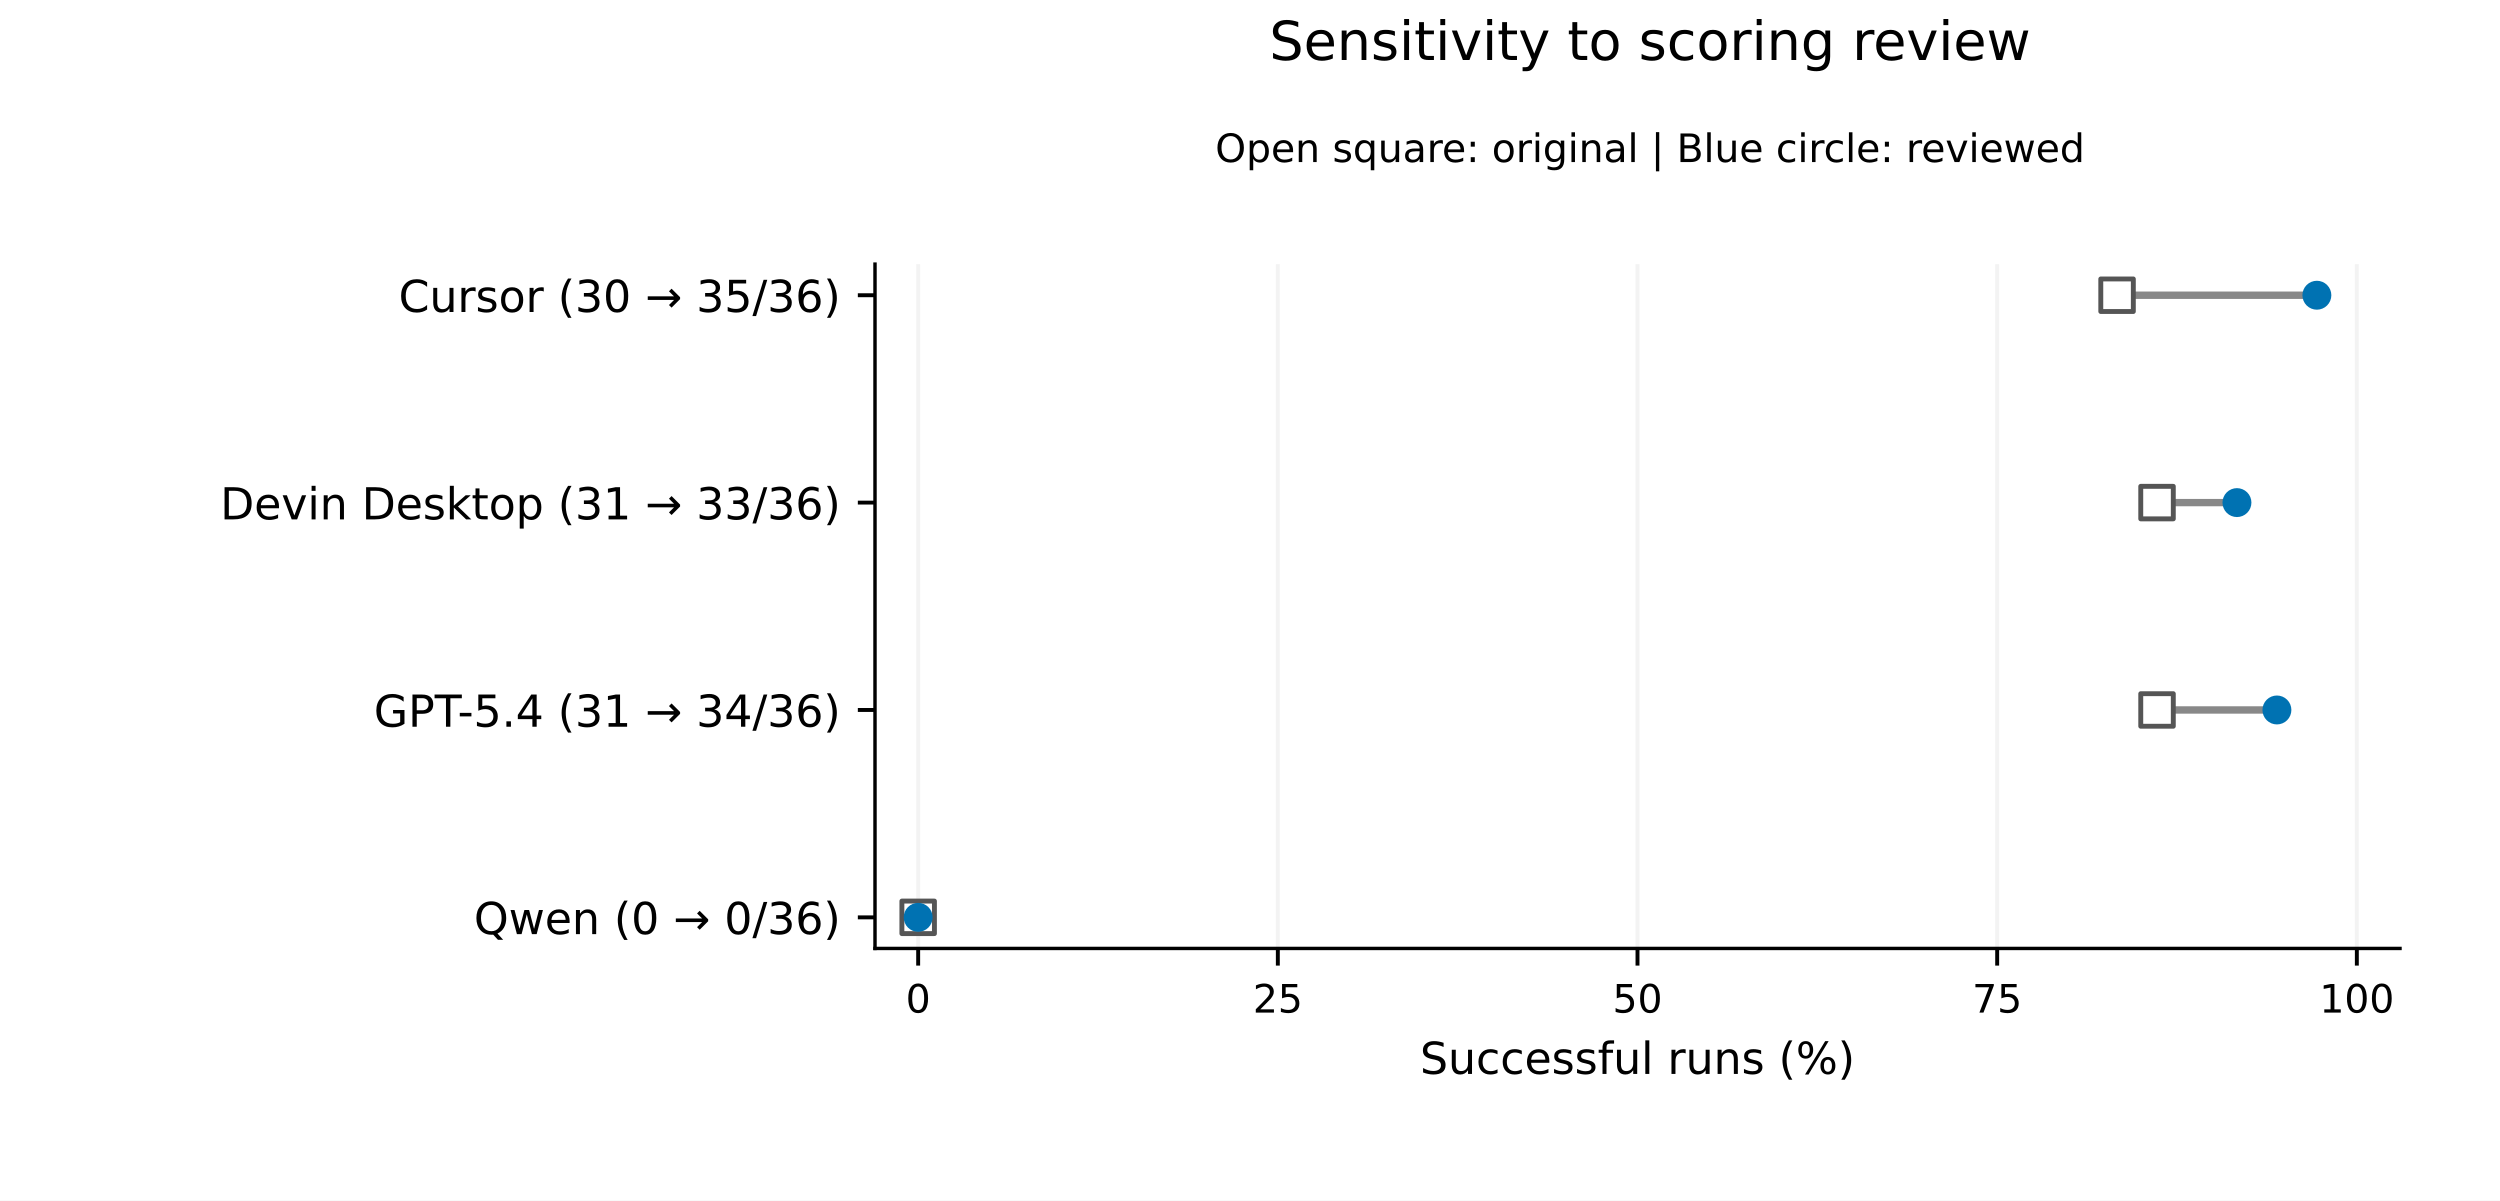
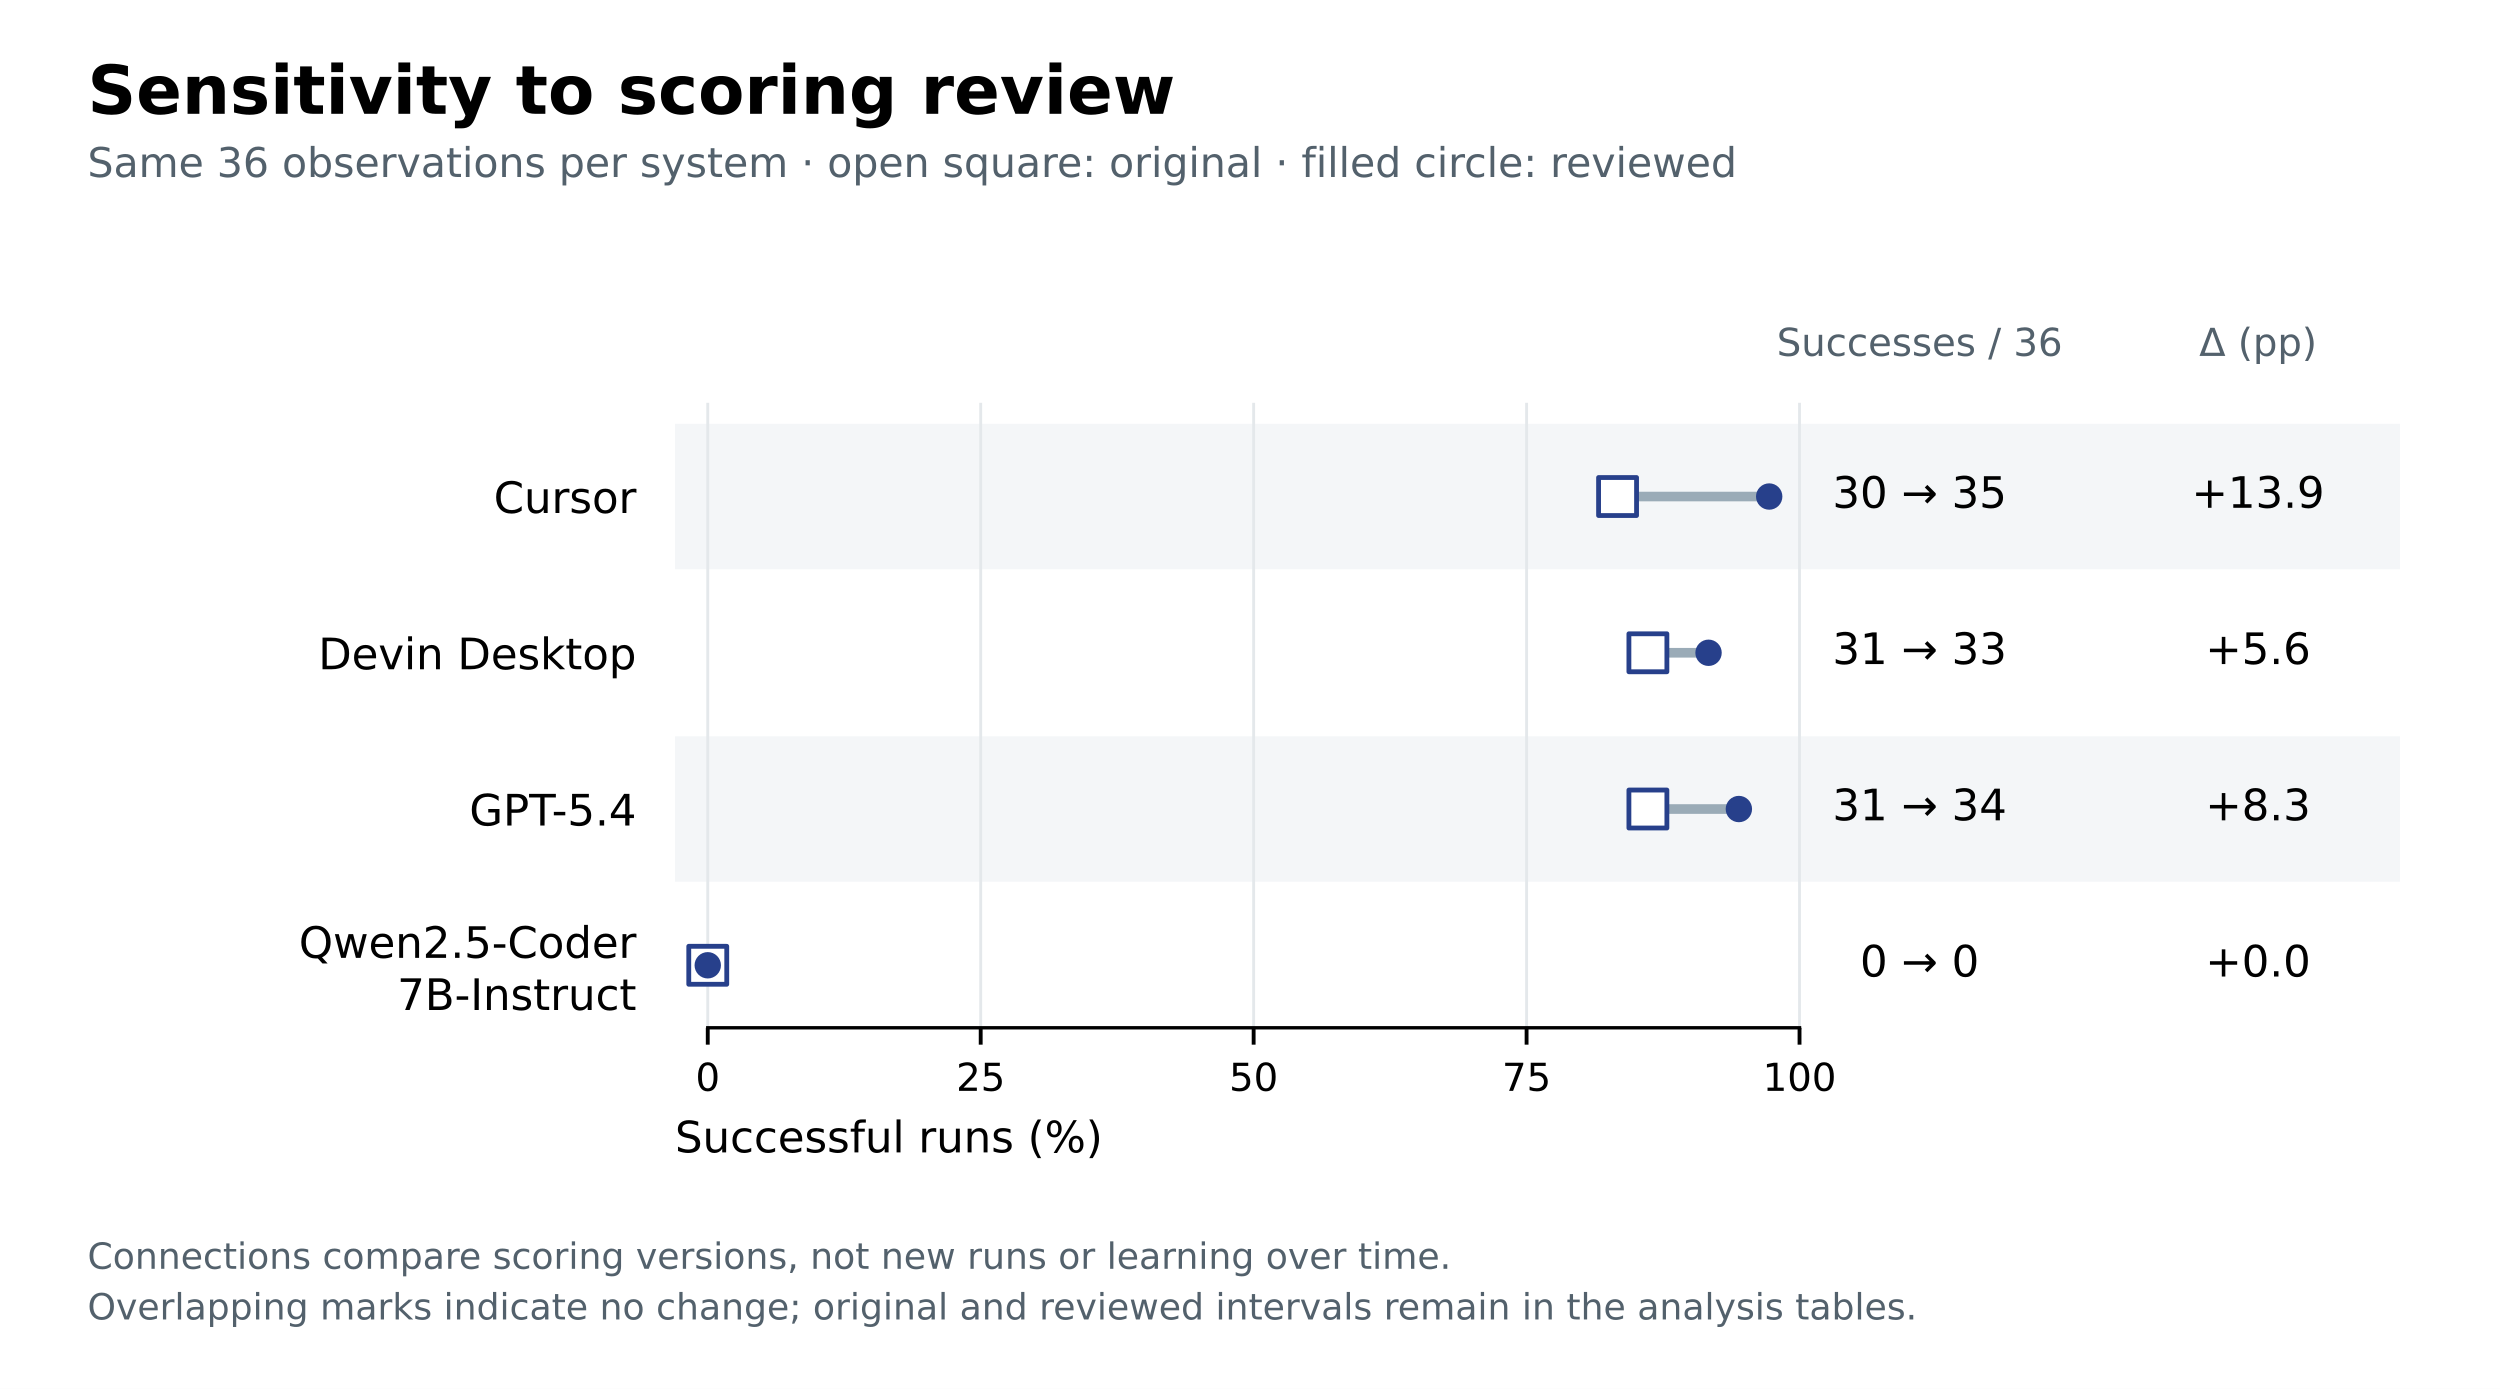
- <svg xmlns="http://www.w3.org/2000/svg" xmlns:xlink="http://www.w3.org/1999/xlink" width="509.76pt" height="244.8pt" viewBox="0 0 509.76 244.8" version="1.1">
+ <svg xmlns="http://www.w3.org/2000/svg" xmlns:xlink="http://www.w3.org/1999/xlink" width="518.4pt" height="288pt" viewBox="0 0 518.4 288" version="1.1">
  <defs>
    <style type="text/css">*{stroke-linejoin: round; stroke-linecap: butt}</style>
  </defs>
  <g id="figure_1">
    <g id="patch_1">
-       <path d="M 0 244.8  L 509.76 244.8  L 509.76 0  L 0 0  z " style="fill: #ffffff" />
+       <path d="M 0 288  L 518.4 288  L 518.4 0  L 0 0  z " style="fill: #ffffff" />
    </g>
    <g id="axes_1">
      <g id="patch_2">
-         <path d="M 178.416 193.392  L 489.37 193.392  L 489.37 53.856  L 178.416 53.856  z " style="fill: #ffffff" />
+         <path d="M 139.968 213.12  L 497.664 213.12  L 497.664 83.52  L 139.968 83.52  z " style="fill: #ffffff" />
+       </g>
+       <g id="patch_3">
+         <path d="M 139.968 88.38  L 497.664 88.38  L 497.664 117.54  L 139.968 117.54  z " clip-path="url(#p18cad2f90a)" style="fill: #f4f6f8; stroke: #f4f6f8; stroke-linejoin: miter" />
+       </g>
+       <g id="patch_4">
+         <path d="M 139.968 153.18  L 497.664 153.18  L 497.664 182.34  L 139.968 182.34  z " clip-path="url(#p18cad2f90a)" style="fill: #f4f6f8; stroke: #f4f6f8; stroke-linejoin: miter" />
      </g>
      <g id="matplotlib.axis_1">
        <g id="xtick_1">
          <g id="line2d_1">
-             <path d="M 187.217 193.392  L 187.217 53.856  " clip-path="url(#pf31709b1d7)" style="fill: none; stroke: #b0b0b0; stroke-opacity: 0.15; stroke-width: 0.8; stroke-linecap: square" />
+             <path d="M 146.76 213.12  L 146.76 83.52  " clip-path="url(#p18cad2f90a)" style="fill: none; stroke: #e4e8eb; stroke-width: 0.6; stroke-linecap: square" />
          </g>
          <g id="line2d_2">
            <defs>
-               <path id="m1de36586a3" d="M 0 0  L 0 3.5  " style="stroke: #000000; stroke-width: 0.8" />
+               <path id="m89b7ed904e" d="M 0 0  L 0 3.5  " style="stroke: #000000; stroke-width: 0.8" />
            </defs>
            <g>
-               <use xlink:href="#m1de36586a3" x="187.217" y="193.392" style="stroke: #000000; stroke-width: 0.8" />
+               <use xlink:href="#m89b7ed904e" x="146.76" y="213.12" style="stroke: #000000; stroke-width: 0.8" />
            </g>
          </g>
          <g id="text_1">
-             <text style="font-size: 8px; font-family: 'DejaVu Sans', sans-serif; text-anchor: middle" x="187.217" y="206.471" transform="rotate(-0 187.2166 206.4708)">0</text>
+             <text style="font-size: 8px; font-family: 'DejaVu Sans'; text-anchor: middle" x="146.76" y="226.198" transform="rotate(-0 146.7597 226.1981)">0</text>
          </g>
        </g>
        <g id="xtick_2">
          <g id="line2d_3">
-             <path d="M 260.555 193.392  L 260.555 53.856  " clip-path="url(#pf31709b1d7)" style="fill: none; stroke: #b0b0b0; stroke-opacity: 0.15; stroke-width: 0.8; stroke-linecap: square" />
+             <path d="M 203.357 213.12  L 203.357 83.52  " clip-path="url(#p18cad2f90a)" style="fill: none; stroke: #e4e8eb; stroke-width: 0.6; stroke-linecap: square" />
          </g>
          <g id="line2d_4">
            <g>
-               <use xlink:href="#m1de36586a3" x="260.555" y="193.392" style="stroke: #000000; stroke-width: 0.8" />
+               <use xlink:href="#m89b7ed904e" x="203.357" y="213.12" style="stroke: #000000; stroke-width: 0.8" />
            </g>
          </g>
          <g id="text_2">
-             <text style="font-size: 8px; font-family: 'DejaVu Sans', sans-serif; text-anchor: middle" x="260.555" y="206.471" transform="rotate(-0 260.5547 206.4708)">25</text>
+             <text style="font-size: 8px; font-family: 'DejaVu Sans'; text-anchor: middle" x="203.357" y="226.198" transform="rotate(-0 203.3572 226.1981)">25</text>
          </g>
        </g>
        <g id="xtick_3">
          <g id="line2d_5">
-             <path d="M 333.893 193.392  L 333.893 53.856  " clip-path="url(#pf31709b1d7)" style="fill: none; stroke: #b0b0b0; stroke-opacity: 0.15; stroke-width: 0.8; stroke-linecap: square" />
+             <path d="M 259.955 213.12  L 259.955 83.52  " clip-path="url(#p18cad2f90a)" style="fill: none; stroke: #e4e8eb; stroke-width: 0.6; stroke-linecap: square" />
          </g>
          <g id="line2d_6">
            <g>
-               <use xlink:href="#m1de36586a3" x="333.893" y="193.392" style="stroke: #000000; stroke-width: 0.8" />
+               <use xlink:href="#m89b7ed904e" x="259.955" y="213.12" style="stroke: #000000; stroke-width: 0.8" />
            </g>
          </g>
          <g id="text_3">
-             <text style="font-size: 8px; font-family: 'DejaVu Sans', sans-serif; text-anchor: middle" x="333.893" y="206.471" transform="rotate(-0 333.8928 206.4708)">50</text>
+             <text style="font-size: 8px; font-family: 'DejaVu Sans'; text-anchor: middle" x="259.955" y="226.198" transform="rotate(-0 259.9546 226.1981)">50</text>
          </g>
        </g>
        <g id="xtick_4">
          <g id="line2d_7">
-             <path d="M 407.231 193.392  L 407.231 53.856  " clip-path="url(#pf31709b1d7)" style="fill: none; stroke: #b0b0b0; stroke-opacity: 0.15; stroke-width: 0.8; stroke-linecap: square" />
+             <path d="M 316.552 213.12  L 316.552 83.52  " clip-path="url(#p18cad2f90a)" style="fill: none; stroke: #e4e8eb; stroke-width: 0.6; stroke-linecap: square" />
          </g>
          <g id="line2d_8">
            <g>
-               <use xlink:href="#m1de36586a3" x="407.231" y="193.392" style="stroke: #000000; stroke-width: 0.8" />
+               <use xlink:href="#m89b7ed904e" x="316.552" y="213.12" style="stroke: #000000; stroke-width: 0.8" />
            </g>
          </g>
          <g id="text_4">
-             <text style="font-size: 8px; font-family: 'DejaVu Sans', sans-serif; text-anchor: middle" x="407.231" y="206.471" transform="rotate(-0 407.2309 206.4708)">75</text>
+             <text style="font-size: 8px; font-family: 'DejaVu Sans'; text-anchor: middle" x="316.552" y="226.198" transform="rotate(-0 316.5521 226.1981)">75</text>
          </g>
        </g>
        <g id="xtick_5">
          <g id="line2d_9">
-             <path d="M 480.569 193.392  L 480.569 53.856  " clip-path="url(#pf31709b1d7)" style="fill: none; stroke: #b0b0b0; stroke-opacity: 0.15; stroke-width: 0.8; stroke-linecap: square" />
+             <path d="M 373.15 213.12  L 373.15 83.52  " clip-path="url(#p18cad2f90a)" style="fill: none; stroke: #e4e8eb; stroke-width: 0.6; stroke-linecap: square" />
          </g>
          <g id="line2d_10">
            <g>
-               <use xlink:href="#m1de36586a3" x="480.569" y="193.392" style="stroke: #000000; stroke-width: 0.8" />
+               <use xlink:href="#m89b7ed904e" x="373.15" y="213.12" style="stroke: #000000; stroke-width: 0.8" />
            </g>
          </g>
          <g id="text_5">
-             <text style="font-size: 8px; font-family: 'DejaVu Sans', sans-serif; text-anchor: middle" x="480.569" y="206.471" transform="rotate(-0 480.569 206.4708)">100</text>
+             <text style="font-size: 8px; font-family: 'DejaVu Sans'; text-anchor: middle" x="373.15" y="226.198" transform="rotate(-0 373.1496 226.1981)">100</text>
          </g>
        </g>
        <g id="text_6">
-           <text style="font-size: 9px; font-family: 'DejaVu Sans', sans-serif; text-anchor: middle" x="333.893" y="218.973" transform="rotate(-0 333.8928 218.9731)">Successful runs (%)</text>
+           <text style="font-size: 9px; font-family: 'DejaVu Sans'; text-anchor: start" x="139.968" y="238.959" transform="rotate(-0 139.968 238.9586)">Successful runs (%)</text>
        </g>
      </g>
      <g id="matplotlib.axis_2">
        <g id="ytick_1">
-           <g id="line2d_11">
-             <defs>
-               <path id="m67b022702e" d="M 0 0  L -3.5 0  " style="stroke: #000000; stroke-width: 0.8" />
-             </defs>
-             <g>
-               <use xlink:href="#m67b022702e" x="178.416" y="60.199" style="stroke: #000000; stroke-width: 0.8" />
-             </g>
-           </g>
+           <g id="line2d_11" />
          <g id="text_7">
-             <text style="font-size: 9px; font-family: 'DejaVu Sans', sans-serif; text-anchor: end" x="171.416" y="63.618" transform="rotate(-0 171.416 63.61784)">Cursor (30 → 35/36)</text>
+             <text style="font-size: 9px; font-family: 'DejaVu Sans'; text-anchor: end" x="131.968" y="106.379" transform="rotate(-0 131.968 106.3789)">Cursor</text>
          </g>
        </g>
        <g id="ytick_2">
-           <g id="line2d_12">
-             <g>
-               <use xlink:href="#m67b022702e" x="178.416" y="102.482" style="stroke: #000000; stroke-width: 0.8" />
-             </g>
-           </g>
+           <g id="line2d_12" />
          <g id="text_8">
-             <text style="font-size: 9px; font-family: 'DejaVu Sans', sans-serif; text-anchor: end" x="171.416" y="105.901" transform="rotate(-0 171.416 105.9015)">Devin Desktop (31 → 33/36)</text>
+             <text style="font-size: 9px; font-family: 'DejaVu Sans'; text-anchor: end" x="131.968" y="138.779" transform="rotate(-0 131.968 138.7793)">Devin Desktop</text>
          </g>
        </g>
        <g id="ytick_3">
-           <g id="line2d_13">
-             <g>
-               <use xlink:href="#m67b022702e" x="178.416" y="144.766" style="stroke: #000000; stroke-width: 0.8" />
-             </g>
-           </g>
+           <g id="line2d_13" />
          <g id="text_9">
-             <text style="font-size: 9px; font-family: 'DejaVu Sans', sans-serif; text-anchor: end" x="171.416" y="148.185" transform="rotate(-0 171.416 148.1851)">GPT-5.4 (31 → 34/36)</text>
+             <text style="font-size: 9px; font-family: 'DejaVu Sans'; text-anchor: end" x="131.968" y="171.179" transform="rotate(-0 131.968 171.1789)">GPT-5.4</text>
          </g>
        </g>
        <g id="ytick_4">
-           <g id="line2d_14">
-             <g>
-               <use xlink:href="#m67b022702e" x="178.416" y="187.049" style="stroke: #000000; stroke-width: 0.8" />
-             </g>
-           </g>
+           <g id="line2d_14" />
          <g id="text_10">
-             <text style="font-size: 9px; font-family: 'DejaVu Sans', sans-serif; text-anchor: end" x="171.416" y="190.469" transform="rotate(-0 171.416 190.4688)">Qwen (0 → 0/36)</text>
+             <text style="font-size: 9px; font-family: 'DejaVu Sans'" transform="translate(61.97894 198.6289)">Qwen2.5-Coder</text>
+             <text style="font-size: 9px; font-family: 'DejaVu Sans'" transform="translate(82.36394 209.4306)">7B-Instruct</text>
          </g>
        </g>
      </g>
      <g id="line2d_15">
-         <path d="M 431.677 60.199  L 472.42 60.199  " clip-path="url(#pf31709b1d7)" style="fill: none; stroke: #888888; stroke-width: 1.5; stroke-linecap: square" />
+         <path d="M 335.418 102.96  L 366.861 102.96  " clip-path="url(#p18cad2f90a)" style="fill: none; stroke: #9aabb7; stroke-width: 2; stroke-linecap: square" />
      </g>
      <g id="line2d_16">
-         <path d="M 439.826 102.482  L 456.123 102.482  " clip-path="url(#pf31709b1d7)" style="fill: none; stroke: #888888; stroke-width: 1.5; stroke-linecap: square" />
+         <path d="M 341.707 135.36  L 354.284 135.36  " clip-path="url(#p18cad2f90a)" style="fill: none; stroke: #9aabb7; stroke-width: 2; stroke-linecap: square" />
      </g>
      <g id="line2d_17">
-         <path d="M 439.826 144.766  L 464.272 144.766  " clip-path="url(#pf31709b1d7)" style="fill: none; stroke: #888888; stroke-width: 1.5; stroke-linecap: square" />
+         <path d="M 341.707 167.76  L 360.572 167.76  " clip-path="url(#p18cad2f90a)" style="fill: none; stroke: #9aabb7; stroke-width: 2; stroke-linecap: square" />
      </g>
      <g id="line2d_18">
-         <path d="M 187.217 187.049  L 187.217 187.049  " clip-path="url(#pf31709b1d7)" style="fill: none; stroke: #888888; stroke-width: 1.5; stroke-linecap: square" />
-       </g>
-       <g id="patch_3">
-         <path d="M 178.416 193.392  L 178.416 53.856  " style="fill: none; stroke: #000000; stroke-width: 0.7; stroke-linejoin: miter; stroke-linecap: square" />
-       </g>
-       <g id="patch_4">
-         <path d="M 178.416 193.392  L 489.37 193.392  " style="fill: none; stroke: #000000; stroke-width: 0.7; stroke-linejoin: miter; stroke-linecap: square" />
+         <path d="M 146.76 200.16  L 146.76 200.16  " clip-path="url(#p18cad2f90a)" style="fill: none; stroke: #9aabb7; stroke-width: 2; stroke-linecap: square" />
+       </g>
+       <g id="patch_5">
+         <path d="M 146.76 213.12  L 373.15 213.12  " style="fill: none; stroke: #000000; stroke-width: 0.7; stroke-linejoin: miter; stroke-linecap: square" />
      </g>
      <g id="PathCollection_1">
        <defs>
-           <path id="m3d48e2d98a" d="M -3.317 3.317  L 3.317 3.317  L 3.317 -3.317  L -3.317 -3.317  z " style="stroke: #555555" />
+           <path id="m40c9fad30b" d="M -3.937 3.937  L 3.937 3.937  L 3.937 -3.937  L -3.937 -3.937  z " style="stroke: #27408b" />
        </defs>
-         <g clip-path="url(#pf31709b1d7)">
-           <use xlink:href="#m3d48e2d98a" x="431.677" y="60.199" style="fill: #ffffff; stroke: #555555" />
-         </g>
+         <g clip-path="url(#p18cad2f90a)">
+           <use xlink:href="#m40c9fad30b" x="335.418" y="102.96" style="fill: #ffffff; stroke: #27408b" />
+         </g>
+       </g>
+       <g id="text_11">
+         <text style="font-size: 9px; font-family: 'DejaVu Sans'; text-anchor: middle" x="398.052" y="105.298" transform="rotate(-0 398.0525 105.2979)">30 → 35</text>
+       </g>
+       <g id="text_12">
+         <text style="font-size: 9px; font-family: 'DejaVu Sans'; text-anchor: middle" x="468.233" y="105.298" transform="rotate(-0 468.2333 105.2979)">+13.9</text>
      </g>
      <g id="PathCollection_2">
-         <g clip-path="url(#pf31709b1d7)">
-           <use xlink:href="#m3d48e2d98a" x="439.826" y="102.482" style="fill: #ffffff; stroke: #555555" />
-         </g>
+         <g clip-path="url(#p18cad2f90a)">
+           <use xlink:href="#m40c9fad30b" x="341.707" y="135.36" style="fill: #ffffff; stroke: #27408b" />
+         </g>
+       </g>
+       <g id="text_13">
+         <text style="font-size: 9px; font-family: 'DejaVu Sans'; text-anchor: middle" x="398.052" y="137.698" transform="rotate(-0 398.0525 137.6979)">31 → 33</text>
+       </g>
+       <g id="text_14">
+         <text style="font-size: 9px; font-family: 'DejaVu Sans'; text-anchor: middle" x="468.233" y="137.698" transform="rotate(-0 468.2333 137.6979)">+5.6</text>
      </g>
      <g id="PathCollection_3">
-         <g clip-path="url(#pf31709b1d7)">
-           <use xlink:href="#m3d48e2d98a" x="439.826" y="144.766" style="fill: #ffffff; stroke: #555555" />
-         </g>
+         <g clip-path="url(#p18cad2f90a)">
+           <use xlink:href="#m40c9fad30b" x="341.707" y="167.76" style="fill: #ffffff; stroke: #27408b" />
+         </g>
+       </g>
+       <g id="text_15">
+         <text style="font-size: 9px; font-family: 'DejaVu Sans'; text-anchor: middle" x="398.052" y="170.098" transform="rotate(-0 398.0525 170.0979)">31 → 34</text>
+       </g>
+       <g id="text_16">
+         <text style="font-size: 9px; font-family: 'DejaVu Sans'; text-anchor: middle" x="468.233" y="170.098" transform="rotate(-0 468.2333 170.0979)">+8.3</text>
      </g>
      <g id="PathCollection_4">
-         <g clip-path="url(#pf31709b1d7)">
-           <use xlink:href="#m3d48e2d98a" x="187.217" y="187.049" style="fill: #ffffff; stroke: #555555" />
-         </g>
+         <g clip-path="url(#p18cad2f90a)">
+           <use xlink:href="#m40c9fad30b" x="146.76" y="200.16" style="fill: #ffffff; stroke: #27408b" />
+         </g>
+       </g>
+       <g id="text_17">
+         <text style="font-size: 9px; font-family: 'DejaVu Sans'; text-anchor: middle" x="398.052" y="202.498" transform="rotate(-0 398.0525 202.4979)">0 → 0</text>
+       </g>
+       <g id="text_18">
+         <text style="font-size: 9px; font-family: 'DejaVu Sans'; text-anchor: middle" x="468.233" y="202.498" transform="rotate(-0 468.2333 202.4979)">+0.0</text>
+       </g>
+       <g id="text_19">
+         <text style="font-size: 8px; font-family: 'DejaVu Sans'; text-anchor: middle; fill: #53616c" x="398.052" y="73.8" transform="rotate(-0 398.0525 73.8)">Successes / 36</text>
+       </g>
+       <g id="text_20">
+         <text style="font-size: 8px; font-family: 'DejaVu Sans'; text-anchor: middle; fill: #53616c" x="468.233" y="73.8" transform="rotate(-0 468.2333 73.8)">Δ (pp)</text>
      </g>
      <g id="PathCollection_5">
        <defs>
-           <path id="m8b7ccd945f" d="M 0 2.449  C 0.65 2.449 1.273 2.191 1.732 1.732  C 2.191 1.273 2.449 0.65 2.449 0  C 2.449 -0.65 2.191 -1.273 1.732 -1.732  C 1.273 -2.191 0.65 -2.449 0 -2.449  C -0.65 -2.449 -1.273 -2.191 -1.732 -1.732  C -2.191 -1.273 -2.449 -0.65 -2.449 0  C -2.449 0.65 -2.191 1.273 -1.732 1.732  C -1.273 2.191 -0.65 2.449 0 2.449  z " style="stroke: #0072b2" />
+           <path id="m8a56a0d1f1" d="M 0 2.236  C 0.593 2.236 1.162 2 1.581 1.581  C 2 1.162 2.236 0.593 2.236 0  C 2.236 -0.593 2 -1.162 1.581 -1.581  C 1.162 -2 0.593 -2.236 0 -2.236  C -0.593 -2.236 -1.162 -2 -1.581 -1.581  C -2 -1.162 -2.236 -0.593 -2.236 0  C -2.236 0.593 -2 1.162 -1.581 1.581  C -1.162 2 -0.593 2.236 0 2.236  z " style="stroke: #27408b" />
        </defs>
-         <g clip-path="url(#pf31709b1d7)">
-           <use xlink:href="#m8b7ccd945f" x="472.42" y="60.199" style="fill: #0072b2; stroke: #0072b2" />
+         <g clip-path="url(#p18cad2f90a)">
+           <use xlink:href="#m8a56a0d1f1" x="366.861" y="102.96" style="fill: #27408b; stroke: #27408b" />
        </g>
      </g>
      <g id="PathCollection_6">
-         <g clip-path="url(#pf31709b1d7)">
-           <use xlink:href="#m8b7ccd945f" x="456.123" y="102.482" style="fill: #0072b2; stroke: #0072b2" />
+         <g clip-path="url(#p18cad2f90a)">
+           <use xlink:href="#m8a56a0d1f1" x="354.284" y="135.36" style="fill: #27408b; stroke: #27408b" />
        </g>
      </g>
      <g id="PathCollection_7">
-         <g clip-path="url(#pf31709b1d7)">
-           <use xlink:href="#m8b7ccd945f" x="464.272" y="144.766" style="fill: #0072b2; stroke: #0072b2" />
+         <g clip-path="url(#p18cad2f90a)">
+           <use xlink:href="#m8a56a0d1f1" x="360.572" y="167.76" style="fill: #27408b; stroke: #27408b" />
        </g>
      </g>
      <g id="PathCollection_8">
-         <g clip-path="url(#pf31709b1d7)">
-           <use xlink:href="#m8b7ccd945f" x="187.217" y="187.049" style="fill: #0072b2; stroke: #0072b2" />
-         </g>
-       </g>
-     </g>
-     <g id="text_11">
-       <text style="font-size: 11px; font-family: 'DejaVu Sans', sans-serif; text-anchor: middle" x="336.442" y="12.24" transform="rotate(-0 336.4416 12.24)">Sensitivity to scoring review</text>
-     </g>
-     <g id="text_12">
-       <text style="font-size: 8px; font-family: 'DejaVu Sans', sans-serif; text-anchor: middle" x="336.442" y="33.048" transform="rotate(-0 336.4416 33.048)">Open square: original   |   Blue circle: reviewed</text>
+         <g clip-path="url(#p18cad2f90a)">
+           <use xlink:href="#m8a56a0d1f1" x="146.76" y="200.16" style="fill: #27408b; stroke: #27408b" />
+         </g>
+       </g>
+     </g>
+     <g id="text_21">
+       <text style="font-weight: 700; font-size: 14px; font-family: 'DejaVu Sans'; text-anchor: start" x="18.144" y="23.598" transform="rotate(-0 18.144 23.59781)">Sensitivity to scoring review</text>
+     </g>
+     <g id="text_22">
+       <text style="font-size: 8.5px; font-family: 'DejaVu Sans'; text-anchor: start; fill: #53616c" x="18.144" y="36.699" transform="rotate(-0 18.144 36.69867)">Same 36 observations per system · open square: original · filled circle: reviewed</text>
+     </g>
+     <g id="text_23">
+       <text style="font-size: 7.5px; font-family: 'DejaVu Sans'; fill: #53616c" transform="translate(18.144 263.1)">Connections compare scoring versions, not new runs or learning over time.</text>
+       <text style="font-size: 7.5px; font-family: 'DejaVu Sans'; fill: #53616c" transform="translate(18.144 273.6)">Overlapping marks indicate no change; original and reviewed intervals remain in the analysis tables.</text>
    </g>
  </g>
  <defs>
-     <clipPath id="pf31709b1d7">
-       <rect x="178.416" y="53.856" width="310.954" height="139.536" />
+     <clipPath id="p18cad2f90a">
+       <rect x="139.968" y="83.52" width="357.696" height="129.6" />
    </clipPath>
  </defs>
</svg>
